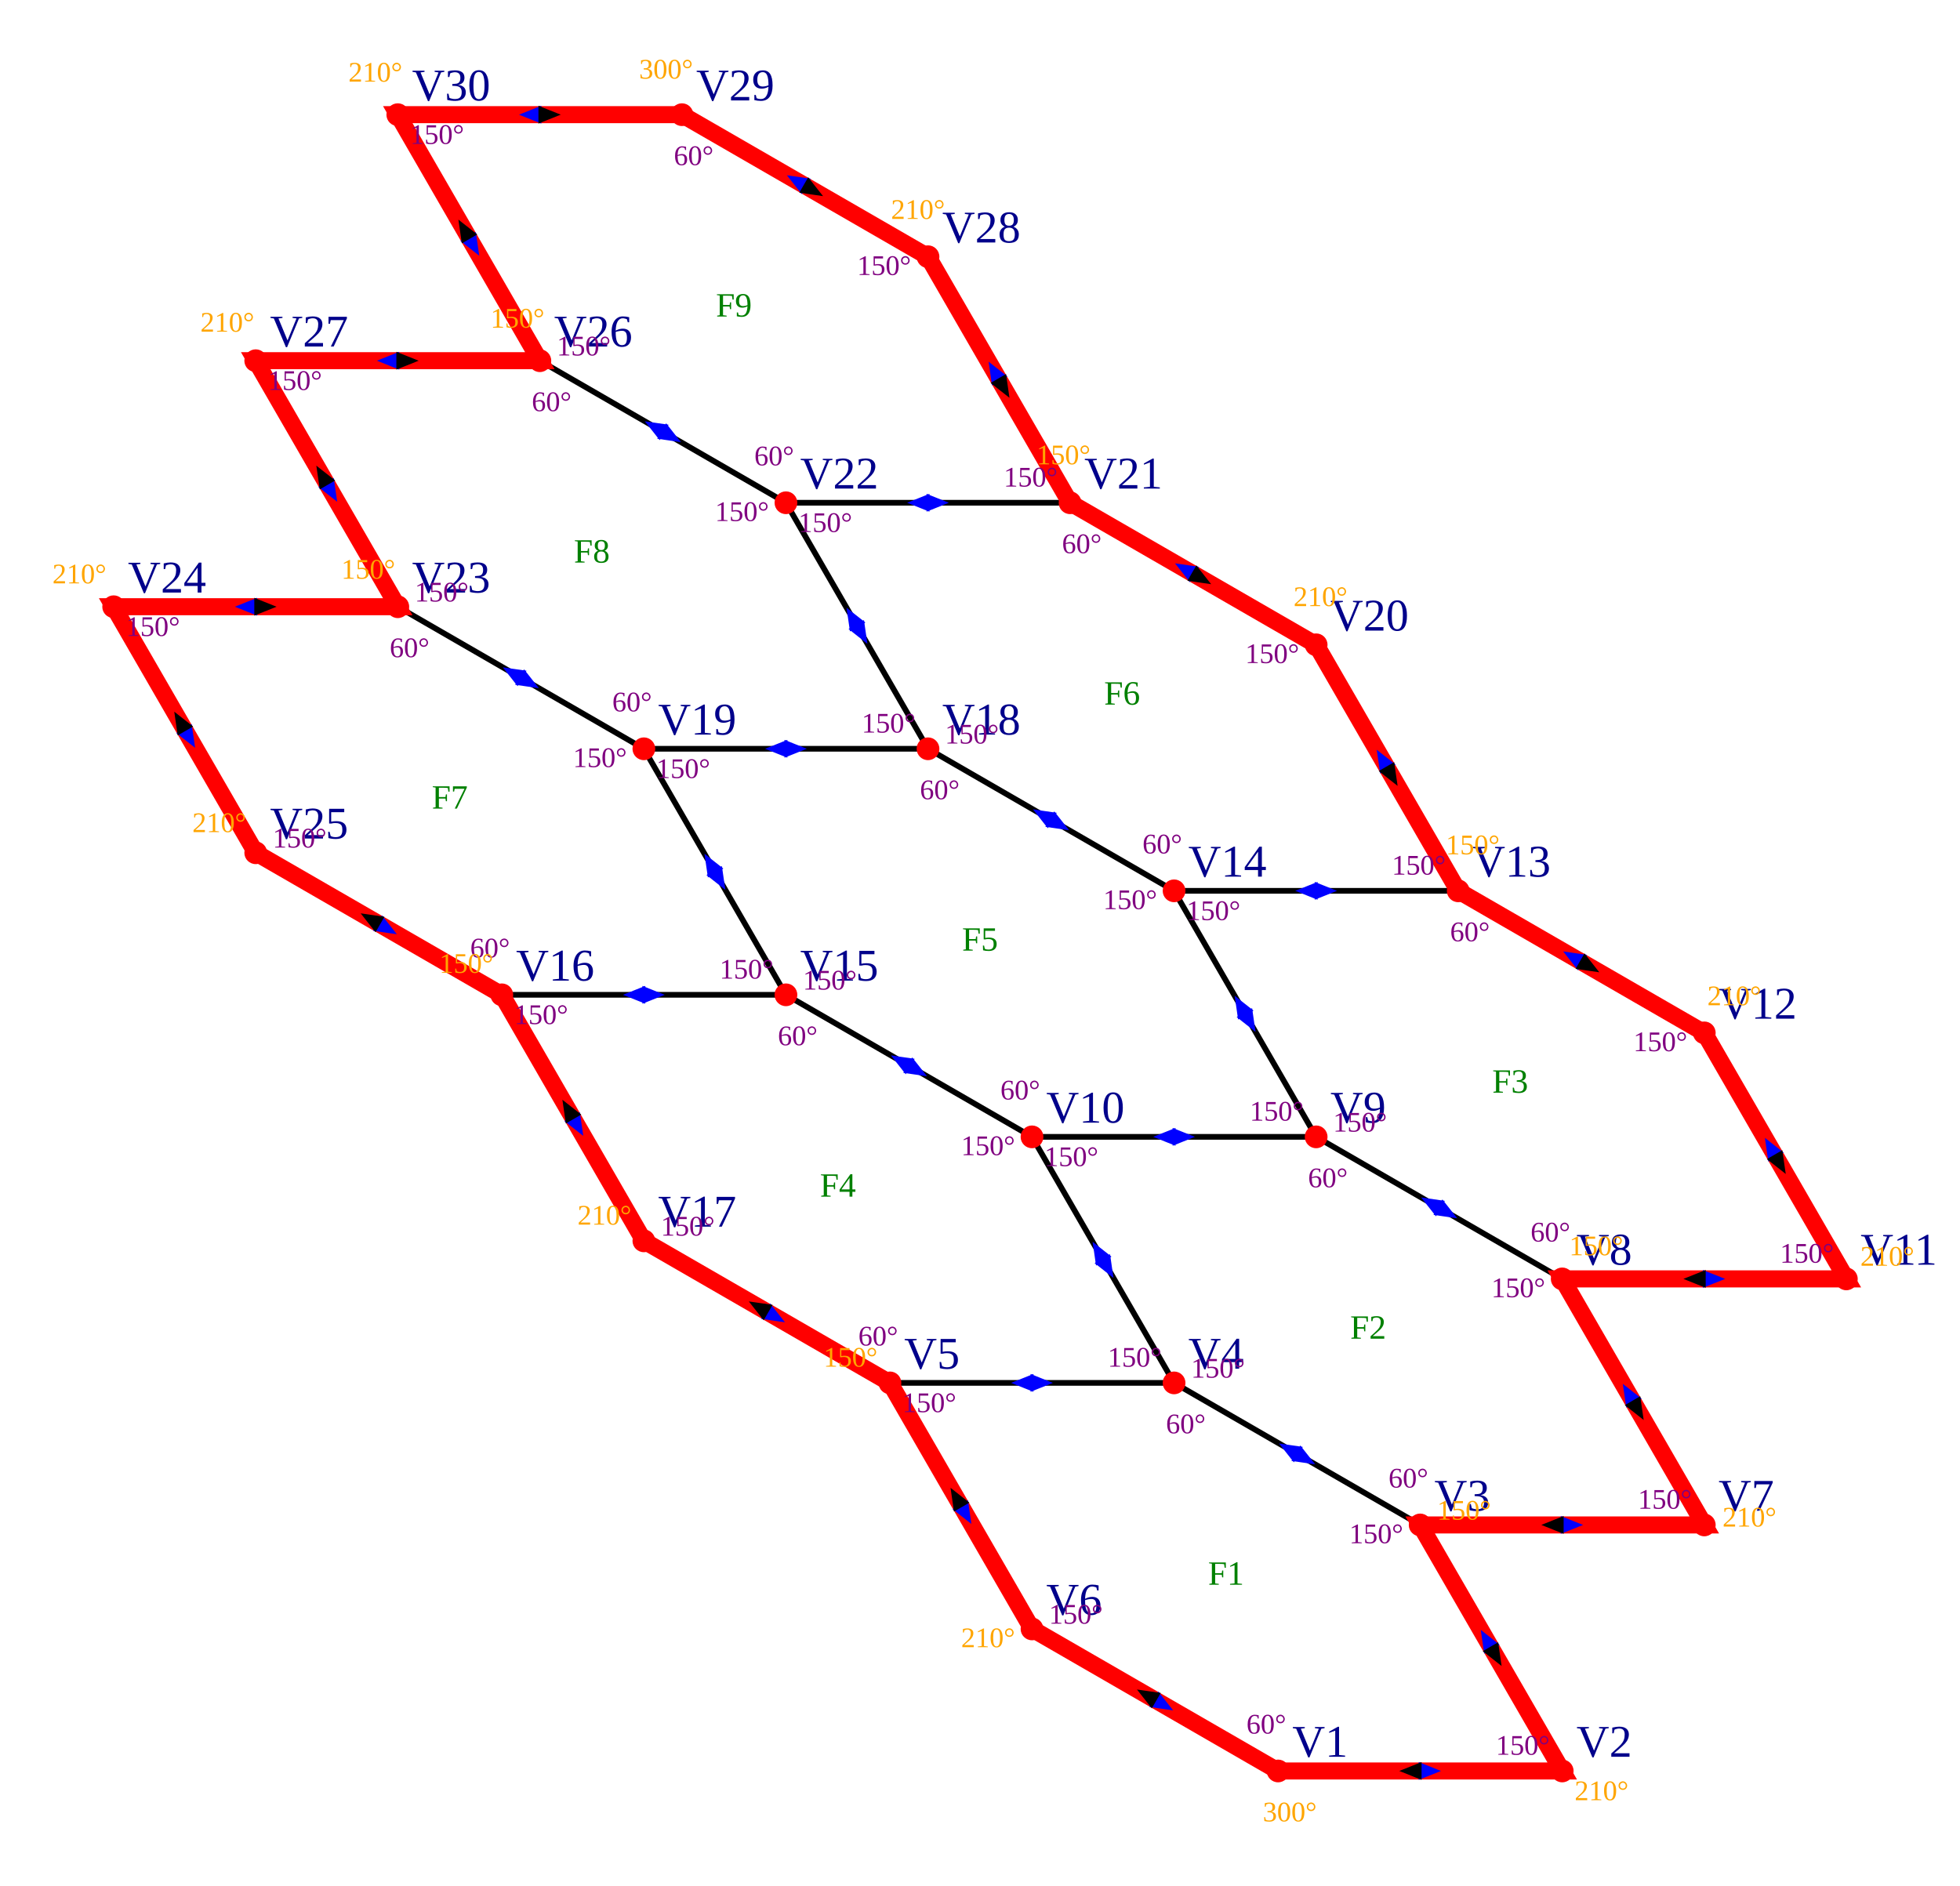
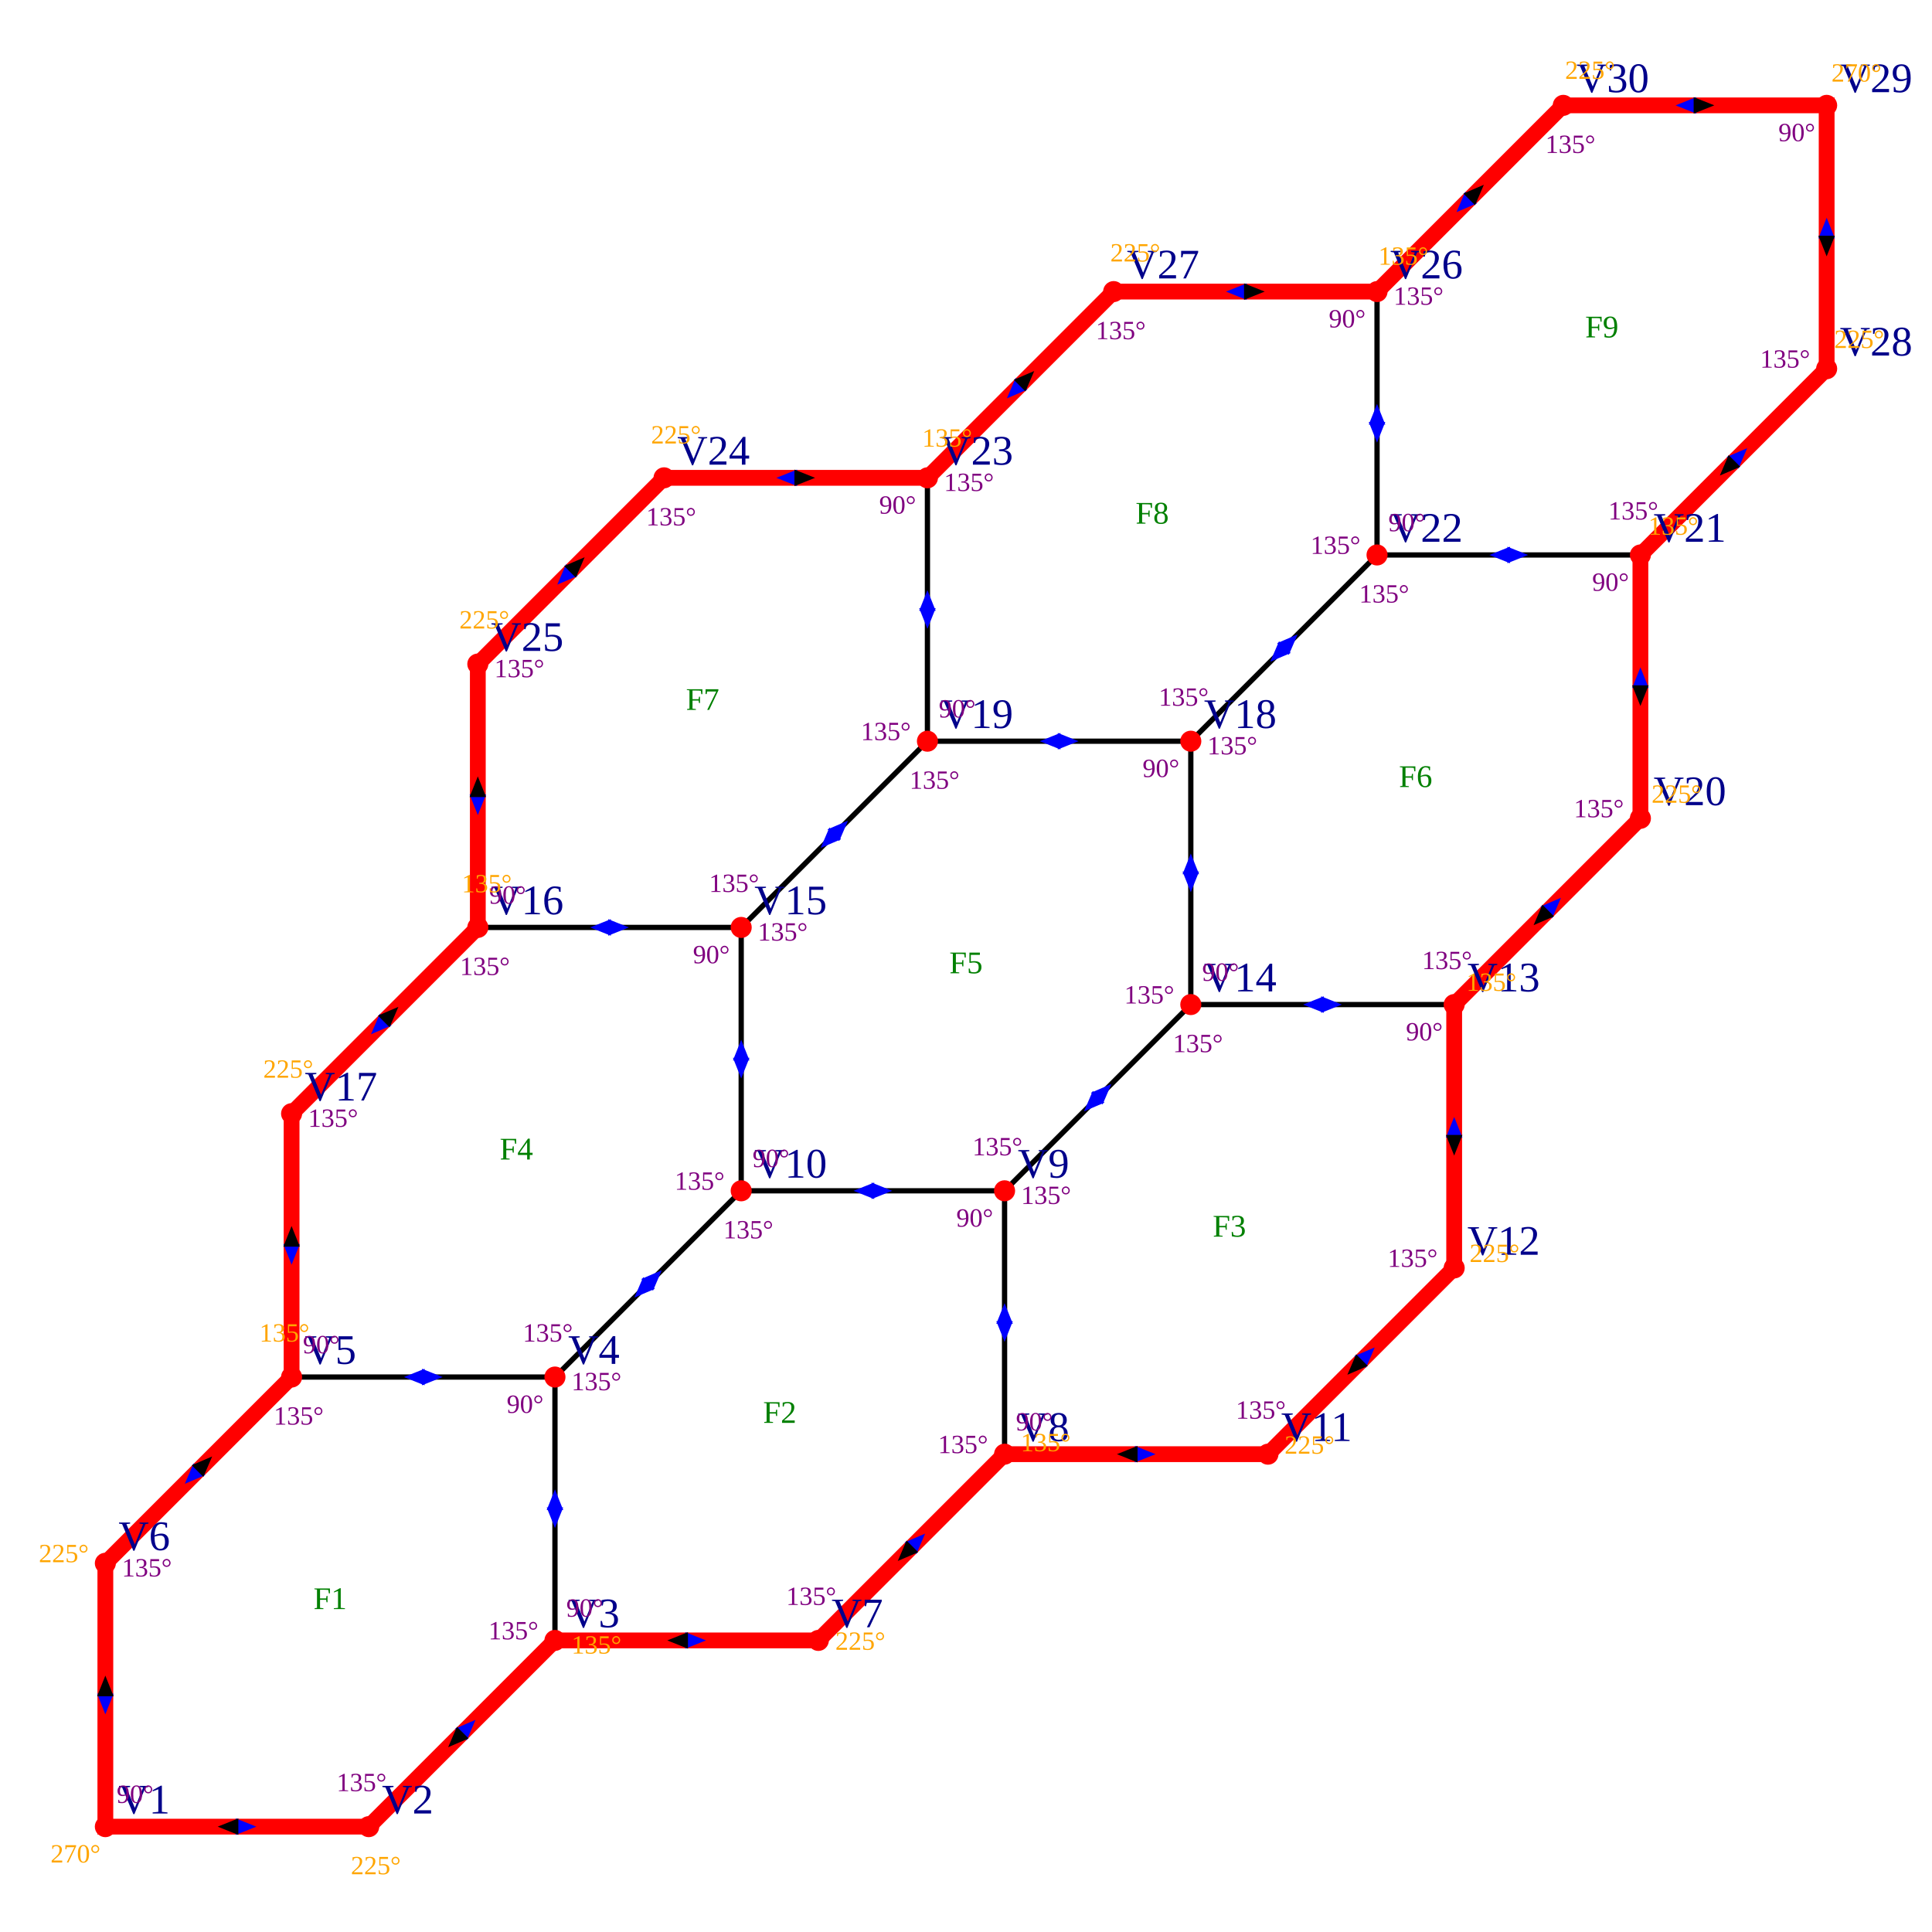
- <svg xmlns="http://www.w3.org/2000/svg" width="344" height="331" viewBox="-224.904 -311.506 344.904 331.506">
+ <svg xmlns="http://www.w3.org/2000/svg" width="366" height="366" viewBox="-20 -346.777 366.777 366.777">
  <g>
    <g stroke-width="1.0" stroke="black">
-       <line x1="25" y1="-43.301" x2="50" y2="0" />
-       <line x1="100" y1="-86.603" x2="50" y2="-86.603" />
-       <line x1="-111.603" y1="-93.301" x2="-136.603" y2="-136.603" />
-       <line x1="-136.603" y1="-136.603" x2="-86.603" y2="-136.603" />
+       <line x1="85.355" y1="-35.355" x2="50" y2="0" />
+       <line x1="220.711" y1="-70.711" x2="170.711" y2="-70.711" />
+       <line x1="35.355" y1="-135.355" x2="70.711" y2="-170.711" />
+       <line x1="70.711" y1="-170.711" x2="120.711" y2="-170.711" />
      <line x1="50" y1="0" x2="0" y2="0" />
-       <line x1="-154.904" y1="-204.904" x2="-179.904" y2="-248.205" />
-       <line x1="-68.301" y1="-68.301" x2="-18.301" y2="-68.301" />
-       <line x1="-129.904" y1="-248.205" x2="-179.904" y2="-248.205" />
-       <line x1="-111.603" y1="-179.904" x2="-154.904" y2="-204.904" />
-       <line x1="75" y1="-129.904" x2="31.699" y2="-154.904" />
-       <line x1="-43.301" y1="-25" x2="0" y2="0" />
-       <line x1="6.699" y1="-198.205" x2="-36.603" y2="-223.205" />
-       <line x1="31.699" y1="-154.904" x2="-18.301" y2="-154.904" />
-       <line x1="6.699" y1="-198.205" x2="31.699" y2="-154.904" />
-       <line x1="-86.603" y1="-136.603" x2="-43.301" y2="-111.603" />
-       <line x1="-36.603" y1="-223.205" x2="-61.603" y2="-266.506" />
-       <line x1="100" y1="-86.603" x2="75" y2="-129.904" />
-       <line x1="-86.603" y1="-223.205" x2="-129.904" y2="-248.205" />
-       <line x1="25" y1="-43.301" x2="-18.301" y2="-68.301" />
-       <line x1="6.699" y1="-111.603" x2="50" y2="-86.603" />
-       <line x1="-154.904" y1="-291.506" x2="-104.904" y2="-291.506" />
-       <line x1="-204.904" y1="-204.904" x2="-154.904" y2="-204.904" />
-       <line x1="-68.301" y1="-68.301" x2="-43.301" y2="-25" />
-       <line x1="-154.904" y1="-291.506" x2="-129.904" y2="-248.205" />
-       <line x1="-104.904" y1="-291.506" x2="-61.603" y2="-266.506" />
-       <line x1="-86.603" y1="-223.205" x2="-36.603" y2="-223.205" />
-       <line x1="-86.603" y1="-136.603" x2="-111.603" y2="-179.904" />
-       <line x1="-61.603" y1="-179.904" x2="-86.603" y2="-223.205" />
-       <line x1="25" y1="-43.301" x2="75" y2="-43.301" />
-       <line x1="-111.603" y1="-179.904" x2="-61.603" y2="-179.904" />
-       <line x1="-68.301" y1="-68.301" x2="-111.603" y2="-93.301" />
-       <line x1="-18.301" y1="-154.904" x2="6.699" y2="-111.603" />
-       <line x1="-179.904" y1="-161.603" x2="-204.904" y2="-204.904" />
-       <line x1="-18.301" y1="-154.904" x2="-61.603" y2="-179.904" />
-       <line x1="75" y1="-43.301" x2="50" y2="-86.603" />
-       <line x1="-136.603" y1="-136.603" x2="-179.904" y2="-161.603" />
-       <line x1="-43.301" y1="-111.603" x2="-18.301" y2="-68.301" />
-       <line x1="6.699" y1="-111.603" x2="-43.301" y2="-111.603" />
+       <line x1="156.066" y1="-256.066" x2="191.421" y2="-291.421" />
+       <line x1="35.355" y1="-85.355" x2="85.355" y2="-85.355" />
+       <line x1="241.421" y1="-291.421" x2="191.421" y2="-291.421" />
+       <line x1="156.066" y1="-206.066" x2="156.066" y2="-256.066" />
+       <line x1="256.066" y1="-106.066" x2="256.066" y2="-156.066" />
+       <line x1="0" y1="-50" x2="0" y2="0" />
+       <line x1="291.421" y1="-191.421" x2="291.421" y2="-241.421" />
+       <line x1="256.066" y1="-156.066" x2="206.066" y2="-156.066" />
+       <line x1="291.421" y1="-191.421" x2="256.066" y2="-156.066" />
+       <line x1="120.711" y1="-170.711" x2="120.711" y2="-120.711" />
+       <line x1="291.421" y1="-241.421" x2="326.777" y2="-276.777" />
+       <line x1="220.711" y1="-70.711" x2="256.066" y2="-106.066" />
+       <line x1="241.421" y1="-241.421" x2="241.421" y2="-291.421" />
+       <line x1="85.355" y1="-35.355" x2="85.355" y2="-85.355" />
+       <line x1="170.711" y1="-120.711" x2="170.711" y2="-70.711" />
+       <line x1="276.777" y1="-326.777" x2="326.777" y2="-326.777" />
+       <line x1="106.066" y1="-256.066" x2="156.066" y2="-256.066" />
+       <line x1="35.355" y1="-85.355" x2="0" y2="-50" />
+       <line x1="276.777" y1="-326.777" x2="241.421" y2="-291.421" />
+       <line x1="326.777" y1="-326.777" x2="326.777" y2="-276.777" />
+       <line x1="241.421" y1="-241.421" x2="291.421" y2="-241.421" />
+       <line x1="120.711" y1="-170.711" x2="156.066" y2="-206.066" />
+       <line x1="206.066" y1="-206.066" x2="241.421" y2="-241.421" />
+       <line x1="85.355" y1="-35.355" x2="135.355" y2="-35.355" />
+       <line x1="156.066" y1="-206.066" x2="206.066" y2="-206.066" />
+       <line x1="35.355" y1="-85.355" x2="35.355" y2="-135.355" />
+       <line x1="206.066" y1="-156.066" x2="170.711" y2="-120.711" />
+       <line x1="70.711" y1="-220.711" x2="106.066" y2="-256.066" />
+       <line x1="206.066" y1="-156.066" x2="206.066" y2="-206.066" />
+       <line x1="135.355" y1="-35.355" x2="170.711" y2="-70.711" />
+       <line x1="70.711" y1="-170.711" x2="70.711" y2="-220.711" />
+       <line x1="120.711" y1="-120.711" x2="85.355" y2="-85.355" />
+       <line x1="170.711" y1="-120.711" x2="120.711" y2="-120.711" />
    </g>
    <g fill="none" stroke-width="3.0" stroke="red">
-       <polygon points="25,-43.301 50,0 0,0 -43.301,-25 -68.301,-68.301 -111.603,-93.301 -136.603,-136.603 -179.904,-161.603 -204.904,-204.904 -154.904,-204.904 -179.904,-248.205 -129.904,-248.205 -154.904,-291.506 -104.904,-291.506 -61.603,-266.506 -36.603,-223.205 6.699,-198.205 31.699,-154.904 75,-129.904 100,-86.603 50,-86.603 75,-43.301">
+       <polygon points="85.355,-35.355 50,0 0,0 0,-50 35.355,-85.355 35.355,-135.355 70.711,-170.711 70.711,-220.711 106.066,-256.066 156.066,-256.066 191.421,-291.421 241.421,-291.421 276.777,-326.777 326.777,-326.777 326.777,-276.777 291.421,-241.421 291.421,-191.421 256.066,-156.066 256.066,-106.066 220.711,-70.711 170.711,-70.711 135.355,-35.355">
            </polygon>
    </g>
    <g stroke-width="0.5" stroke="blue" fill="blue">
      <polygon points="28,0 25,-1.2 25,1.2" />
-       <polygon points="36,-24.249 36.461,-21.051 38.539,-22.251" />
-       <polygon points="0.751,-57.301 2.749,-54.762 3.949,-56.841" />
-       <polygon points="-46.301,-68.301 -43.301,-67.101 -43.301,-69.501" />
-       <polygon points="-54.301,-44.053 -54.762,-47.251 -56.841,-46.051" />
-       <polygon points="-19.053,-11 -21.051,-13.539 -22.251,-11.461" />
-       <polygon points="53,-43.301 50,-44.501 50,-42.101" />
-       <polygon points="61,-67.55 61.461,-64.352 63.539,-65.552" />
-       <polygon points="25.751,-100.603 27.749,-98.063 28.949,-100.142" />
-       <polygon points="-21.301,-111.603 -18.301,-110.403 -18.301,-112.803" />
-       <polygon points="-29.301,-87.354 -29.762,-90.552 -31.841,-89.352" />
-       <polygon points="5.947,-54.301 3.949,-56.841 2.749,-54.762" />
-       <polygon points="78,-86.603 75,-87.803 75,-85.403" />
-       <polygon points="86,-110.851 86.461,-107.653 88.539,-108.853" />
-       <polygon points="50.751,-143.904 52.749,-141.365 53.949,-143.443" />
-       <polygon points="3.699,-154.904 6.699,-153.704 6.699,-156.104" />
-       <polygon points="-4.301,-130.655 -4.762,-133.853 -6.841,-132.653" />
-       <polygon points="30.947,-97.603 28.949,-100.142 27.749,-98.063" />
-       <polygon points="-40.301,-68.301 -43.301,-69.501 -43.301,-67.101" />
-       <polygon points="-32.301,-92.55 -31.841,-89.352 -29.762,-90.552" />
-       <polygon points="-67.55,-125.603 -65.552,-123.063 -64.352,-125.142" />
-       <polygon points="-114.603,-136.603 -111.603,-135.403 -111.603,-137.803" />
-       <polygon points="-122.603,-112.354 -123.063,-115.552 -125.142,-114.352" />
-       <polygon points="-87.354,-79.301 -89.352,-81.841 -90.552,-79.762" />
-       <polygon points="-15.301,-111.603 -18.301,-112.803 -18.301,-110.403" />
-       <polygon points="-7.301,-135.851 -6.841,-132.653 -4.762,-133.853" />
-       <polygon points="-42.55,-168.904 -40.552,-166.365 -39.352,-168.443" />
-       <polygon points="-89.603,-179.904 -86.603,-178.704 -86.603,-181.104" />
-       <polygon points="-97.603,-155.655 -98.063,-158.853 -100.142,-157.653" />
-       <polygon points="-62.354,-122.603 -64.352,-125.142 -65.552,-123.063" />
-       <polygon points="9.699,-154.904 6.699,-156.104 6.699,-153.704" />
-       <polygon points="17.699,-179.153 18.159,-175.954 20.238,-177.154" />
-       <polygon points="-17.55,-212.205 -15.552,-209.666 -14.352,-211.744" />
-       <polygon points="-64.603,-223.205 -61.603,-222.005 -61.603,-224.405" />
-       <polygon points="-72.603,-198.956 -73.063,-202.154 -75.142,-200.954" />
-       <polygon points="-37.354,-165.904 -39.352,-168.443 -40.552,-166.365" />
-       <polygon points="-108.603,-136.603 -111.603,-137.803 -111.603,-135.403" />
-       <polygon points="-100.603,-160.851 -100.142,-157.653 -98.063,-158.853" />
-       <polygon points="-135.851,-193.904 -133.853,-191.365 -132.653,-193.443" />
-       <polygon points="-182.904,-204.904 -179.904,-203.704 -179.904,-206.104" />
-       <polygon points="-190.904,-180.655 -191.365,-183.853 -193.443,-182.653" />
-       <polygon points="-155.655,-147.603 -157.653,-150.142 -158.853,-148.063" />
-       <polygon points="-83.603,-179.904 -86.603,-181.104 -86.603,-178.704" />
-       <polygon points="-75.603,-204.153 -75.142,-200.954 -73.063,-202.154" />
-       <polygon points="-110.851,-237.205 -108.853,-234.666 -107.653,-236.744" />
-       <polygon points="-157.904,-248.205 -154.904,-247.005 -154.904,-249.405" />
-       <polygon points="-165.904,-223.956 -166.365,-227.154 -168.443,-225.954" />
-       <polygon points="-130.655,-190.904 -132.653,-193.443 -133.853,-191.365" />
-       <polygon points="-58.603,-223.205 -61.603,-224.405 -61.603,-222.005" />
-       <polygon points="-50.603,-247.454 -50.142,-244.256 -48.063,-245.456" />
-       <polygon points="-85.851,-280.506 -83.853,-277.967 -82.653,-280.046" />
-       <polygon points="-132.904,-291.506 -129.904,-290.306 -129.904,-292.706" />
-       <polygon points="-140.904,-267.258 -141.365,-270.456 -143.443,-269.256" />
-       <polygon points="-105.655,-234.205 -107.653,-236.744 -108.853,-234.666" />
+       <polygon points="69.799,-19.799 66.829,-18.526 68.526,-16.829" />
+       <polygon points="85.355,-63.355 84.155,-60.355 86.555,-60.355" />
+       <polygon points="57.355,-85.355 60.355,-84.155 60.355,-86.555" />
+       <polygon points="15.556,-65.556 18.526,-66.829 16.829,-68.526" />
+       <polygon points="0,-22 1.2,-25 -1.2,-25" />
+       <polygon points="113.355,-35.355 110.355,-36.555 110.355,-34.155" />
+       <polygon points="155.154,-55.154 152.184,-53.882 153.882,-52.184" />
+       <polygon points="170.711,-98.711 169.511,-95.711 171.911,-95.711" />
+       <polygon points="142.711,-120.711 145.711,-119.511 145.711,-121.911" />
+       <polygon points="100.912,-100.912 103.882,-102.184 102.184,-103.882" />
+       <polygon points="85.355,-57.355 86.555,-60.355 84.155,-60.355" />
+       <polygon points="198.711,-70.711 195.711,-71.911 195.711,-69.511" />
+       <polygon points="240.51,-90.51 237.54,-89.237 239.237,-87.54" />
+       <polygon points="256.066,-134.066 254.866,-131.066 257.266,-131.066" />
+       <polygon points="228.066,-156.066 231.066,-154.866 231.066,-157.266" />
+       <polygon points="186.267,-136.267 189.237,-137.54 187.54,-139.237" />
+       <polygon points="170.711,-92.711 171.911,-95.711 169.511,-95.711" />
+       <polygon points="63.355,-85.355 60.355,-86.555 60.355,-84.155" />
+       <polygon points="105.154,-105.154 102.184,-103.882 103.882,-102.184" />
+       <polygon points="120.711,-148.711 119.511,-145.711 121.911,-145.711" />
+       <polygon points="92.711,-170.711 95.711,-169.511 95.711,-171.911" />
+       <polygon points="50.912,-150.912 53.882,-152.184 52.184,-153.882" />
+       <polygon points="35.355,-107.355 36.555,-110.355 34.155,-110.355" />
+       <polygon points="148.711,-120.711 145.711,-121.911 145.711,-119.511" />
+       <polygon points="190.51,-140.51 187.54,-139.237 189.237,-137.54" />
+       <polygon points="206.066,-184.066 204.866,-181.066 207.266,-181.066" />
+       <polygon points="178.066,-206.066 181.066,-204.866 181.066,-207.266" />
+       <polygon points="136.267,-186.267 139.237,-187.54 137.54,-189.237" />
+       <polygon points="120.711,-142.711 121.911,-145.711 119.511,-145.711" />
+       <polygon points="234.066,-156.066 231.066,-157.266 231.066,-154.866" />
+       <polygon points="275.865,-175.865 272.895,-174.592 274.592,-172.895" />
+       <polygon points="291.421,-219.421 290.221,-216.421 292.621,-216.421" />
+       <polygon points="263.421,-241.421 266.421,-240.221 266.421,-242.621" />
+       <polygon points="221.622,-221.622 224.592,-222.895 222.895,-224.592" />
+       <polygon points="206.066,-178.066 207.266,-181.066 204.866,-181.066" />
+       <polygon points="98.711,-170.711 95.711,-171.911 95.711,-169.511" />
+       <polygon points="140.51,-190.51 137.54,-189.237 139.237,-187.54" />
+       <polygon points="156.066,-234.066 154.866,-231.066 157.266,-231.066" />
+       <polygon points="128.066,-256.066 131.066,-254.866 131.066,-257.266" />
+       <polygon points="86.267,-236.267 89.237,-237.54 87.54,-239.237" />
+       <polygon points="70.711,-192.711 71.911,-195.711 69.511,-195.711" />
+       <polygon points="184.066,-206.066 181.066,-207.266 181.066,-204.866" />
+       <polygon points="225.865,-225.865 222.895,-224.592 224.592,-222.895" />
+       <polygon points="241.421,-269.421 240.221,-266.421 242.621,-266.421" />
+       <polygon points="213.421,-291.421 216.421,-290.221 216.421,-292.621" />
+       <polygon points="171.622,-271.622 174.592,-272.895 172.895,-274.592" />
+       <polygon points="156.066,-228.066 157.266,-231.066 154.866,-231.066" />
+       <polygon points="269.421,-241.421 266.421,-242.621 266.421,-240.221" />
+       <polygon points="311.22,-261.22 308.25,-259.948 309.948,-258.25" />
+       <polygon points="326.777,-304.777 325.577,-301.777 327.977,-301.777" />
+       <polygon points="298.777,-326.777 301.777,-325.577 301.777,-327.977" />
+       <polygon points="256.978,-306.978 259.948,-308.25 258.25,-309.948" />
+       <polygon points="241.421,-263.421 242.621,-266.421 240.221,-266.421" />
    </g>
    <g stroke-width="0.5" stroke="black" fill="black">
-       <polygon points="39,-19.053 38.539,-22.251 36.461,-21.051" />
+       <polygon points="65.556,-15.556 68.526,-16.829 66.829,-18.526" />
      <polygon points="22,-0 25,1.2 25,-1.2" />
-       <polygon points="-24.249,-14 -22.251,-11.461 -21.051,-13.539" />
-       <polygon points="-57.301,-49.249 -56.841,-46.051 -54.762,-47.251" />
-       <polygon points="-92.55,-82.301 -90.552,-79.762 -89.352,-81.841" />
-       <polygon points="-125.603,-117.55 -125.142,-114.352 -123.063,-115.552" />
-       <polygon points="-160.851,-150.603 -158.853,-148.063 -157.653,-150.142" />
-       <polygon points="-193.904,-185.851 -193.443,-182.653 -191.365,-183.853" />
-       <polygon points="-176.904,-204.904 -179.904,-206.104 -179.904,-203.704" />
-       <polygon points="-168.904,-229.153 -168.443,-225.954 -166.365,-227.154" />
-       <polygon points="-151.904,-248.205 -154.904,-249.405 -154.904,-247.005" />
-       <polygon points="-143.904,-272.454 -143.443,-269.256 -141.365,-270.456" />
-       <polygon points="-126.904,-291.506 -129.904,-292.706 -129.904,-290.306" />
-       <polygon points="-80.655,-277.506 -82.653,-280.046 -83.853,-277.967" />
-       <polygon points="-47.603,-242.258 -48.063,-245.456 -50.142,-244.256" />
-       <polygon points="-12.354,-209.205 -14.352,-211.744 -15.552,-209.666" />
-       <polygon points="20.699,-173.956 20.238,-177.154 18.159,-175.954" />
-       <polygon points="55.947,-140.904 53.949,-143.443 52.749,-141.365" />
-       <polygon points="89,-105.655 88.539,-108.853 86.461,-107.653" />
-       <polygon points="72,-86.603 75,-85.403 75,-87.803" />
-       <polygon points="64,-62.354 63.539,-65.552 61.461,-64.352" />
-       <polygon points="47,-43.301 50,-42.101 50,-44.501" />
+       <polygon points="0,-28 -1.2,-25 1.2,-25" />
+       <polygon points="19.799,-69.799 16.829,-68.526 18.526,-66.829" />
+       <polygon points="35.355,-113.355 34.155,-110.355 36.555,-110.355" />
+       <polygon points="55.154,-155.154 52.184,-153.882 53.882,-152.184" />
+       <polygon points="70.711,-198.711 69.511,-195.711 71.911,-195.711" />
+       <polygon points="90.51,-240.51 87.54,-239.237 89.237,-237.54" />
+       <polygon points="134.066,-256.066 131.066,-257.266 131.066,-254.866" />
+       <polygon points="175.865,-275.865 172.895,-274.592 174.592,-272.895" />
+       <polygon points="219.421,-291.421 216.421,-292.621 216.421,-290.221" />
+       <polygon points="261.22,-311.22 258.25,-309.948 259.948,-308.25" />
+       <polygon points="304.777,-326.777 301.777,-327.977 301.777,-325.577" />
+       <polygon points="326.777,-298.777 327.977,-301.777 325.577,-301.777" />
+       <polygon points="306.978,-256.978 309.948,-258.25 308.25,-259.948" />
+       <polygon points="291.421,-213.421 292.621,-216.421 290.221,-216.421" />
+       <polygon points="271.622,-171.622 274.592,-172.895 272.895,-174.592" />
+       <polygon points="256.066,-128.066 257.266,-131.066 254.866,-131.066" />
+       <polygon points="236.267,-86.267 239.237,-87.54 237.54,-89.237" />
+       <polygon points="192.711,-70.711 195.711,-69.511 195.711,-71.911" />
+       <polygon points="150.912,-50.912 153.882,-52.184 152.184,-53.882" />
+       <polygon points="107.355,-35.355 110.355,-34.155 110.355,-36.555" />
    </g>
    <g fill="red">
-       <circle cx="-111.603" cy="-179.904" r="2.0" />
-       <circle cx="-179.904" cy="-161.603" r="2.0" />
-       <circle cx="-18.301" cy="-68.301" r="2.0" />
-       <circle cx="-36.603" cy="-223.205" r="2.0" />
-       <circle cx="-68.301" cy="-68.301" r="2.0" />
-       <circle cx="-61.603" cy="-266.506" r="2.0" />
-       <circle cx="-18.301" cy="-154.904" r="2.0" />
-       <circle cx="-86.603" cy="-223.205" r="2.0" />
-       <circle cx="-204.904" cy="-204.904" r="2.0" />
-       <circle cx="-43.301" cy="-111.603" r="2.0" />
-       <circle cx="50" cy="-86.603" r="2.0" />
-       <circle cx="-129.904" cy="-248.205" r="2.0" />
+       <circle cx="156.066" cy="-206.066" r="2.0" />
+       <circle cx="70.711" cy="-220.711" r="2.0" />
+       <circle cx="85.355" cy="-85.355" r="2.0" />
+       <circle cx="291.421" cy="-241.421" r="2.0" />
+       <circle cx="35.355" cy="-85.355" r="2.0" />
+       <circle cx="326.777" cy="-276.777" r="2.0" />
+       <circle cx="206.066" cy="-156.066" r="2.0" />
+       <circle cx="241.421" cy="-241.421" r="2.0" />
+       <circle cx="106.066" cy="-256.066" r="2.0" />
+       <circle cx="120.711" cy="-120.711" r="2.0" />
+       <circle cx="170.711" cy="-70.711" r="2.0" />
+       <circle cx="241.421" cy="-291.421" r="2.0" />
      <circle cx="0" cy="0" r="2.0" />
-       <circle cx="6.699" cy="-111.603" r="2.0" />
-       <circle cx="100" cy="-86.603" r="2.0" />
-       <circle cx="-179.904" cy="-248.205" r="2.0" />
-       <circle cx="-154.904" cy="-204.904" r="2.0" />
-       <circle cx="-104.904" cy="-291.506" r="2.0" />
-       <circle cx="-136.603" cy="-136.603" r="2.0" />
-       <circle cx="-86.603" cy="-136.603" r="2.0" />
-       <circle cx="75" cy="-129.904" r="2.0" />
-       <circle cx="31.699" cy="-154.904" r="2.0" />
-       <circle cx="-43.301" cy="-25" r="2.0" />
-       <circle cx="75" cy="-43.301" r="2.0" />
-       <circle cx="25" cy="-43.301" r="2.0" />
-       <circle cx="-61.603" cy="-179.904" r="2.0" />
-       <circle cx="6.699" cy="-198.205" r="2.0" />
+       <circle cx="170.711" cy="-120.711" r="2.0" />
+       <circle cx="220.711" cy="-70.711" r="2.0" />
+       <circle cx="191.421" cy="-291.421" r="2.0" />
+       <circle cx="156.066" cy="-256.066" r="2.0" />
+       <circle cx="326.777" cy="-326.777" r="2.0" />
+       <circle cx="70.711" cy="-170.711" r="2.0" />
+       <circle cx="120.711" cy="-170.711" r="2.0" />
+       <circle cx="256.066" cy="-106.066" r="2.0" />
+       <circle cx="256.066" cy="-156.066" r="2.0" />
+       <circle cx="0" cy="-50" r="2.0" />
+       <circle cx="135.355" cy="-35.355" r="2.0" />
+       <circle cx="85.355" cy="-35.355" r="2.0" />
+       <circle cx="206.066" cy="-206.066" r="2.0" />
+       <circle cx="291.421" cy="-191.421" r="2.0" />
      <circle cx="50" cy="0" r="2.0" />
-       <circle cx="-154.904" cy="-291.506" r="2.0" />
-       <circle cx="-111.603" cy="-93.301" r="2.0" />
+       <circle cx="276.777" cy="-326.777" r="2.0" />
+       <circle cx="35.355" cy="-135.355" r="2.0" />
    </g>
    <g fill="darkblue" font-size="8">
-       <text x="-109.103" y="-182.404">V19</text>
-       <text x="-177.404" y="-164.103">V25</text>
-       <text x="-15.801" y="-70.801">V4</text>
-       <text x="-34.103" y="-225.705">V21</text>
-       <text x="-65.801" y="-70.801">V5</text>
-       <text x="-59.103" y="-269.006">V28</text>
-       <text x="-15.801" y="-157.404">V14</text>
-       <text x="-84.103" y="-225.705">V22</text>
-       <text x="-202.404" y="-207.404">V24</text>
-       <text x="-40.801" y="-114.103">V10</text>
-       <text x="52.5" y="-89.103">V8</text>
-       <text x="-127.404" y="-250.705">V26</text>
+       <text x="158.566" y="-208.566">V19</text>
+       <text x="73.211" y="-223.211">V25</text>
+       <text x="87.855" y="-87.855">V4</text>
+       <text x="293.921" y="-243.921">V21</text>
+       <text x="37.855" y="-87.855">V5</text>
+       <text x="329.277" y="-279.277">V28</text>
+       <text x="208.566" y="-158.566">V14</text>
+       <text x="243.921" y="-243.921">V22</text>
+       <text x="108.566" y="-258.566">V24</text>
+       <text x="123.211" y="-123.211">V10</text>
+       <text x="173.211" y="-73.211">V8</text>
+       <text x="243.921" y="-293.921">V26</text>
      <text x="2.5" y="-2.5">V1</text>
-       <text x="9.199" y="-114.103">V9</text>
-       <text x="102.5" y="-89.103">V11</text>
-       <text x="-177.404" y="-250.705">V27</text>
-       <text x="-152.404" y="-207.404">V23</text>
-       <text x="-102.404" y="-294.006">V29</text>
-       <text x="-134.103" y="-139.103">V16</text>
-       <text x="-84.103" y="-139.103">V15</text>
-       <text x="77.5" y="-132.404">V12</text>
-       <text x="34.199" y="-157.404">V13</text>
-       <text x="-40.801" y="-27.5">V6</text>
-       <text x="77.5" y="-45.801">V7</text>
-       <text x="27.5" y="-45.801">V3</text>
-       <text x="-59.103" y="-182.404">V18</text>
-       <text x="9.199" y="-200.705">V20</text>
+       <text x="173.211" y="-123.211">V9</text>
+       <text x="223.211" y="-73.211">V11</text>
+       <text x="193.921" y="-293.921">V27</text>
+       <text x="158.566" y="-258.566">V23</text>
+       <text x="329.277" y="-329.277">V29</text>
+       <text x="73.211" y="-173.211">V16</text>
+       <text x="123.211" y="-173.211">V15</text>
+       <text x="258.566" y="-108.566">V12</text>
+       <text x="258.566" y="-158.566">V13</text>
+       <text x="2.5" y="-52.5">V6</text>
+       <text x="137.855" y="-37.855">V7</text>
+       <text x="87.855" y="-37.855">V3</text>
+       <text x="208.566" y="-208.566">V18</text>
+       <text x="293.921" y="-193.921">V20</text>
      <text x="52.5" y="-2.5">V2</text>
-       <text x="-152.404" y="-294.006">V30</text>
-       <text x="-109.103" y="-95.801">V17</text>
+       <text x="279.277" y="-329.277">V30</text>
+       <text x="37.855" y="-137.855">V17</text>
    </g>
    <g dominant-baseline="middle" text-anchor="middle" fill="green" font-size="6">
-       <text x="-9.151" y="-34.151">F1</text>
-       <text x="15.849" y="-77.452">F2</text>
-       <text x="40.849" y="-120.753">F3</text>
-       <text x="-77.452" y="-102.452">F4</text>
-       <text x="-52.452" y="-145.753">F5</text>
-       <text x="-27.452" y="-189.054">F6</text>
-       <text x="-145.753" y="-170.753">F7</text>
-       <text x="-120.753" y="-214.054">F8</text>
-       <text x="-95.753" y="-257.356">F9</text>
+       <text x="42.678" y="-42.678">F1</text>
+       <text x="128.033" y="-78.033">F2</text>
+       <text x="213.388" y="-113.388">F3</text>
+       <text x="78.033" y="-128.033">F4</text>
+       <text x="163.388" y="-163.388">F5</text>
+       <text x="248.744" y="-198.744">F6</text>
+       <text x="113.388" y="-213.388">F7</text>
+       <text x="198.744" y="-248.744">F8</text>
+       <text x="284.099" y="-284.099">F9</text>
    </g>
    <g dominant-baseline="middle" text-anchor="middle" fill="purple" font-size="5">
-       <text x="-2.071" y="-7.727">60°</text>
-       <text x="43.072" y="-4">150°</text>
-       <text x="17.273" y="-41.231">150°</text>
-       <text x="-16.231" y="-60.574">60°</text>
-       <text x="-61.373" y="-64.301">150°</text>
-       <text x="-35.574" y="-27.071">150°</text>
-       <text x="22.929" y="-51.029">60°</text>
-       <text x="68.072" y="-47.301">150°</text>
-       <text x="42.273" y="-84.532">150°</text>
-       <text x="8.769" y="-103.875">60°</text>
-       <text x="-36.373" y="-107.603">150°</text>
-       <text x="-10.574" y="-70.372">150°</text>
-       <text x="47.929" y="-94.33">60°</text>
-       <text x="93.072" y="-90.603">150°</text>
-       <text x="67.273" y="-127.833">150°</text>
-       <text x="33.769" y="-147.176">60°</text>
-       <text x="-11.373" y="-150.904">150°</text>
-       <text x="14.426" y="-113.673">150°</text>
-       <text x="-70.372" y="-76.029">60°</text>
-       <text x="-25.229" y="-72.301">150°</text>
-       <text x="-51.029" y="-109.532">150°</text>
-       <text x="-84.532" y="-128.875">60°</text>
-       <text x="-129.674" y="-132.603">150°</text>
-       <text x="-103.875" y="-95.372">150°</text>
-       <text x="-45.372" y="-119.33">60°</text>
-       <text x="-0.229" y="-115.603">150°</text>
-       <text x="-26.029" y="-152.833">150°</text>
-       <text x="-59.532" y="-172.176">60°</text>
-       <text x="-104.674" y="-175.904">150°</text>
-       <text x="-78.875" y="-138.673">150°</text>
-       <text x="-20.372" y="-162.631">60°</text>
-       <text x="24.771" y="-158.904">150°</text>
-       <text x="-1.029" y="-196.135">150°</text>
-       <text x="-34.532" y="-215.478">60°</text>
-       <text x="-79.674" y="-219.205">150°</text>
-       <text x="-53.875" y="-181.974">150°</text>
-       <text x="-138.673" y="-144.33">60°</text>
-       <text x="-93.531" y="-140.603">150°</text>
-       <text x="-119.33" y="-177.833">150°</text>
-       <text x="-152.833" y="-197.176">60°</text>
-       <text x="-197.976" y="-200.904">150°</text>
-       <text x="-172.176" y="-163.673">150°</text>
-       <text x="-113.673" y="-187.631">60°</text>
-       <text x="-68.531" y="-183.904">150°</text>
-       <text x="-94.33" y="-221.135">150°</text>
-       <text x="-127.833" y="-240.478">60°</text>
-       <text x="-172.976" y="-244.205">150°</text>
-       <text x="-147.176" y="-206.974">150°</text>
-       <text x="-88.673" y="-230.932">60°</text>
-       <text x="-43.531" y="-227.205">150°</text>
-       <text x="-69.33" y="-264.436">150°</text>
-       <text x="-102.833" y="-283.779">60°</text>
-       <text x="-147.976" y="-287.506">150°</text>
-       <text x="-122.176" y="-250.276">150°</text>
+       <text x="5.657" y="-5.657">90°</text>
+       <text x="48.647" y="-7.885">135°</text>
+       <text x="77.471" y="-36.708">135°</text>
+       <text x="79.698" y="-79.698">90°</text>
+       <text x="36.708" y="-77.471">135°</text>
+       <text x="7.885" y="-48.647">135°</text>
+       <text x="91.012" y="-41.012">90°</text>
+       <text x="134.003" y="-43.24">135°</text>
+       <text x="162.826" y="-72.063">135°</text>
+       <text x="165.054" y="-115.054">90°</text>
+       <text x="122.063" y="-112.826">135°</text>
+       <text x="93.24" y="-84.003">135°</text>
+       <text x="176.368" y="-76.368">90°</text>
+       <text x="219.358" y="-78.595">135°</text>
+       <text x="248.181" y="-107.419">135°</text>
+       <text x="250.409" y="-150.409">90°</text>
+       <text x="207.419" y="-148.181">135°</text>
+       <text x="178.595" y="-119.358">135°</text>
+       <text x="41.012" y="-91.012">90°</text>
+       <text x="84.003" y="-93.24">135°</text>
+       <text x="112.826" y="-122.063">135°</text>
+       <text x="115.054" y="-165.054">90°</text>
+       <text x="72.063" y="-162.826">135°</text>
+       <text x="43.24" y="-134.003">135°</text>
+       <text x="126.368" y="-126.368">90°</text>
+       <text x="169.358" y="-128.595">135°</text>
+       <text x="198.181" y="-157.419">135°</text>
+       <text x="200.409" y="-200.409">90°</text>
+       <text x="157.419" y="-198.181">135°</text>
+       <text x="128.595" y="-169.358">135°</text>
+       <text x="211.723" y="-161.723">90°</text>
+       <text x="254.713" y="-163.951">135°</text>
+       <text x="283.537" y="-192.774">135°</text>
+       <text x="285.765" y="-235.765">90°</text>
+       <text x="242.774" y="-233.537">135°</text>
+       <text x="213.951" y="-204.713">135°</text>
+       <text x="76.368" y="-176.368">90°</text>
+       <text x="119.358" y="-178.595">135°</text>
+       <text x="148.181" y="-207.419">135°</text>
+       <text x="150.409" y="-250.409">90°</text>
+       <text x="107.419" y="-248.181">135°</text>
+       <text x="78.595" y="-219.358">135°</text>
+       <text x="161.723" y="-211.723">90°</text>
+       <text x="204.713" y="-213.951">135°</text>
+       <text x="233.537" y="-242.774">135°</text>
+       <text x="235.765" y="-285.765">90°</text>
+       <text x="192.774" y="-283.537">135°</text>
+       <text x="163.951" y="-254.713">135°</text>
+       <text x="247.078" y="-247.078">90°</text>
+       <text x="290.069" y="-249.306">135°</text>
+       <text x="318.892" y="-278.13">135°</text>
+       <text x="321.12" y="-321.12">90°</text>
+       <text x="278.13" y="-318.892">135°</text>
+       <text x="249.306" y="-290.069">135°</text>
    </g>
    <g dominant-baseline="middle" text-anchor="middle" fill="orange" font-size="5">
-       <text x="32.727" y="-45.372">150°</text>
-       <text x="56.928" y="4">210°</text>
-       <text x="2.071" y="7.727">300°</text>
-       <text x="-51.029" y="-22.929">210°</text>
-       <text x="-75.229" y="-72.301">150°</text>
-       <text x="-118.531" y="-97.301">210°</text>
-       <text x="-142.838" y="-141.615">150°</text>
-       <text x="-186.315" y="-166.388">210°</text>
-       <text x="-210.933" y="-210.163">210°</text>
-       <text x="-160.098" y="-210.989">150°</text>
-       <text x="-184.893" y="-254.459">210°</text>
-       <text x="-133.834" y="-255.173">150°</text>
-       <text x="-158.846" y="-298.467">210°</text>
-       <text x="-107.693" y="-299.004">300°</text>
-       <text x="-63.364" y="-274.31">210°</text>
-       <text x="-37.752" y="-231.122">150°</text>
-       <text x="7.468" y="-206.168">210°</text>
-       <text x="34.262" y="-162.482">150°</text>
-       <text x="80.281" y="-135.913">210°</text>
-       <text x="107.211" y="-90.068">210°</text>
-       <text x="55.986" y="-91.91">150°</text>
-       <text x="82.953" y="-44.166">210°</text>
+       <text x="93.24" y="-34.003">135°</text>
+       <text x="51.353" y="7.885">225°</text>
+       <text x="-5.657" y="5.657">270°</text>
+       <text x="-7.885" y="-51.353">225°</text>
+       <text x="34.003" y="-93.24">135°</text>
+       <text x="34.725" y="-143.33">225°</text>
+       <text x="72.422" y="-178.526">135°</text>
+       <text x="71.955" y="-228.613">225°</text>
+       <text x="108.344" y="-263.735">225°</text>
+       <text x="159.82" y="-263.131">135°</text>
+       <text x="195.527" y="-298.287">225°</text>
+       <text x="246.415" y="-297.671">135°</text>
+       <text x="281.864" y="-332.951">225°</text>
+       <text x="332.434" y="-332.434">270°</text>
+       <text x="332.951" y="-281.864">225°</text>
+       <text x="297.671" y="-246.415">135°</text>
+       <text x="298.287" y="-195.527">225°</text>
+       <text x="263.131" y="-159.82">135°</text>
+       <text x="263.735" y="-108.344">225°</text>
+       <text x="228.613" y="-71.955">225°</text>
+       <text x="178.526" y="-72.422">135°</text>
+       <text x="143.33" y="-34.725">225°</text>
    </g>
  </g>
</svg>
